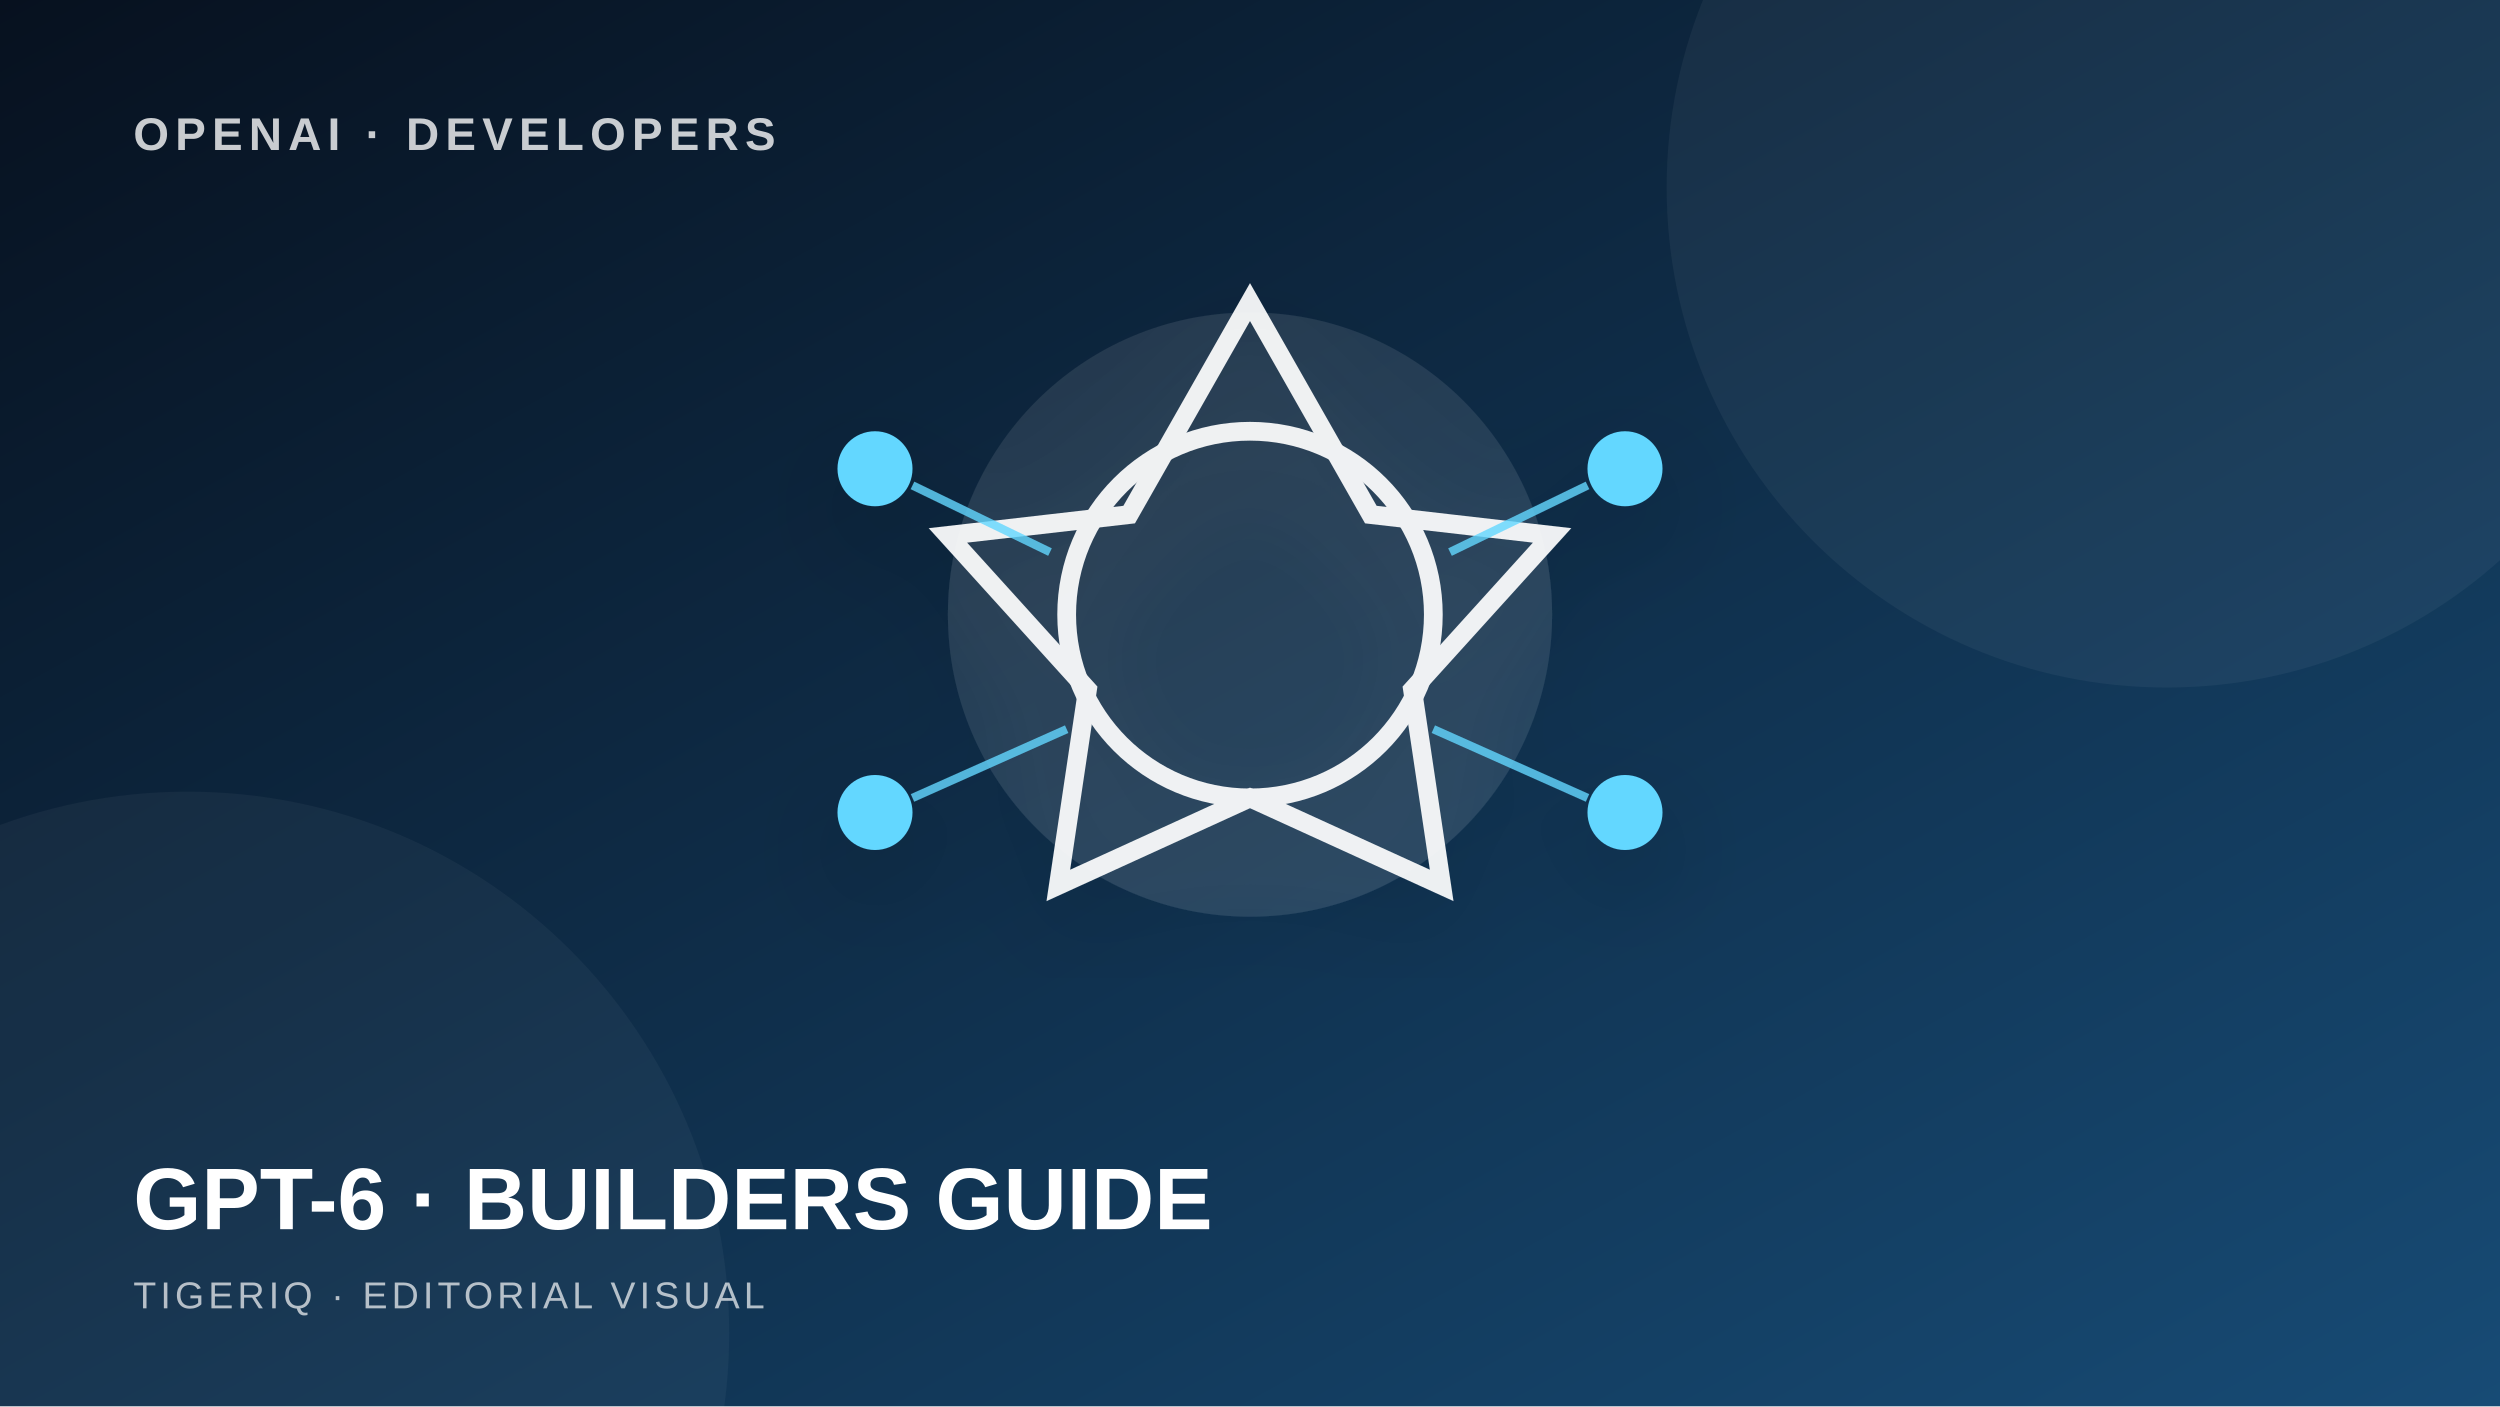
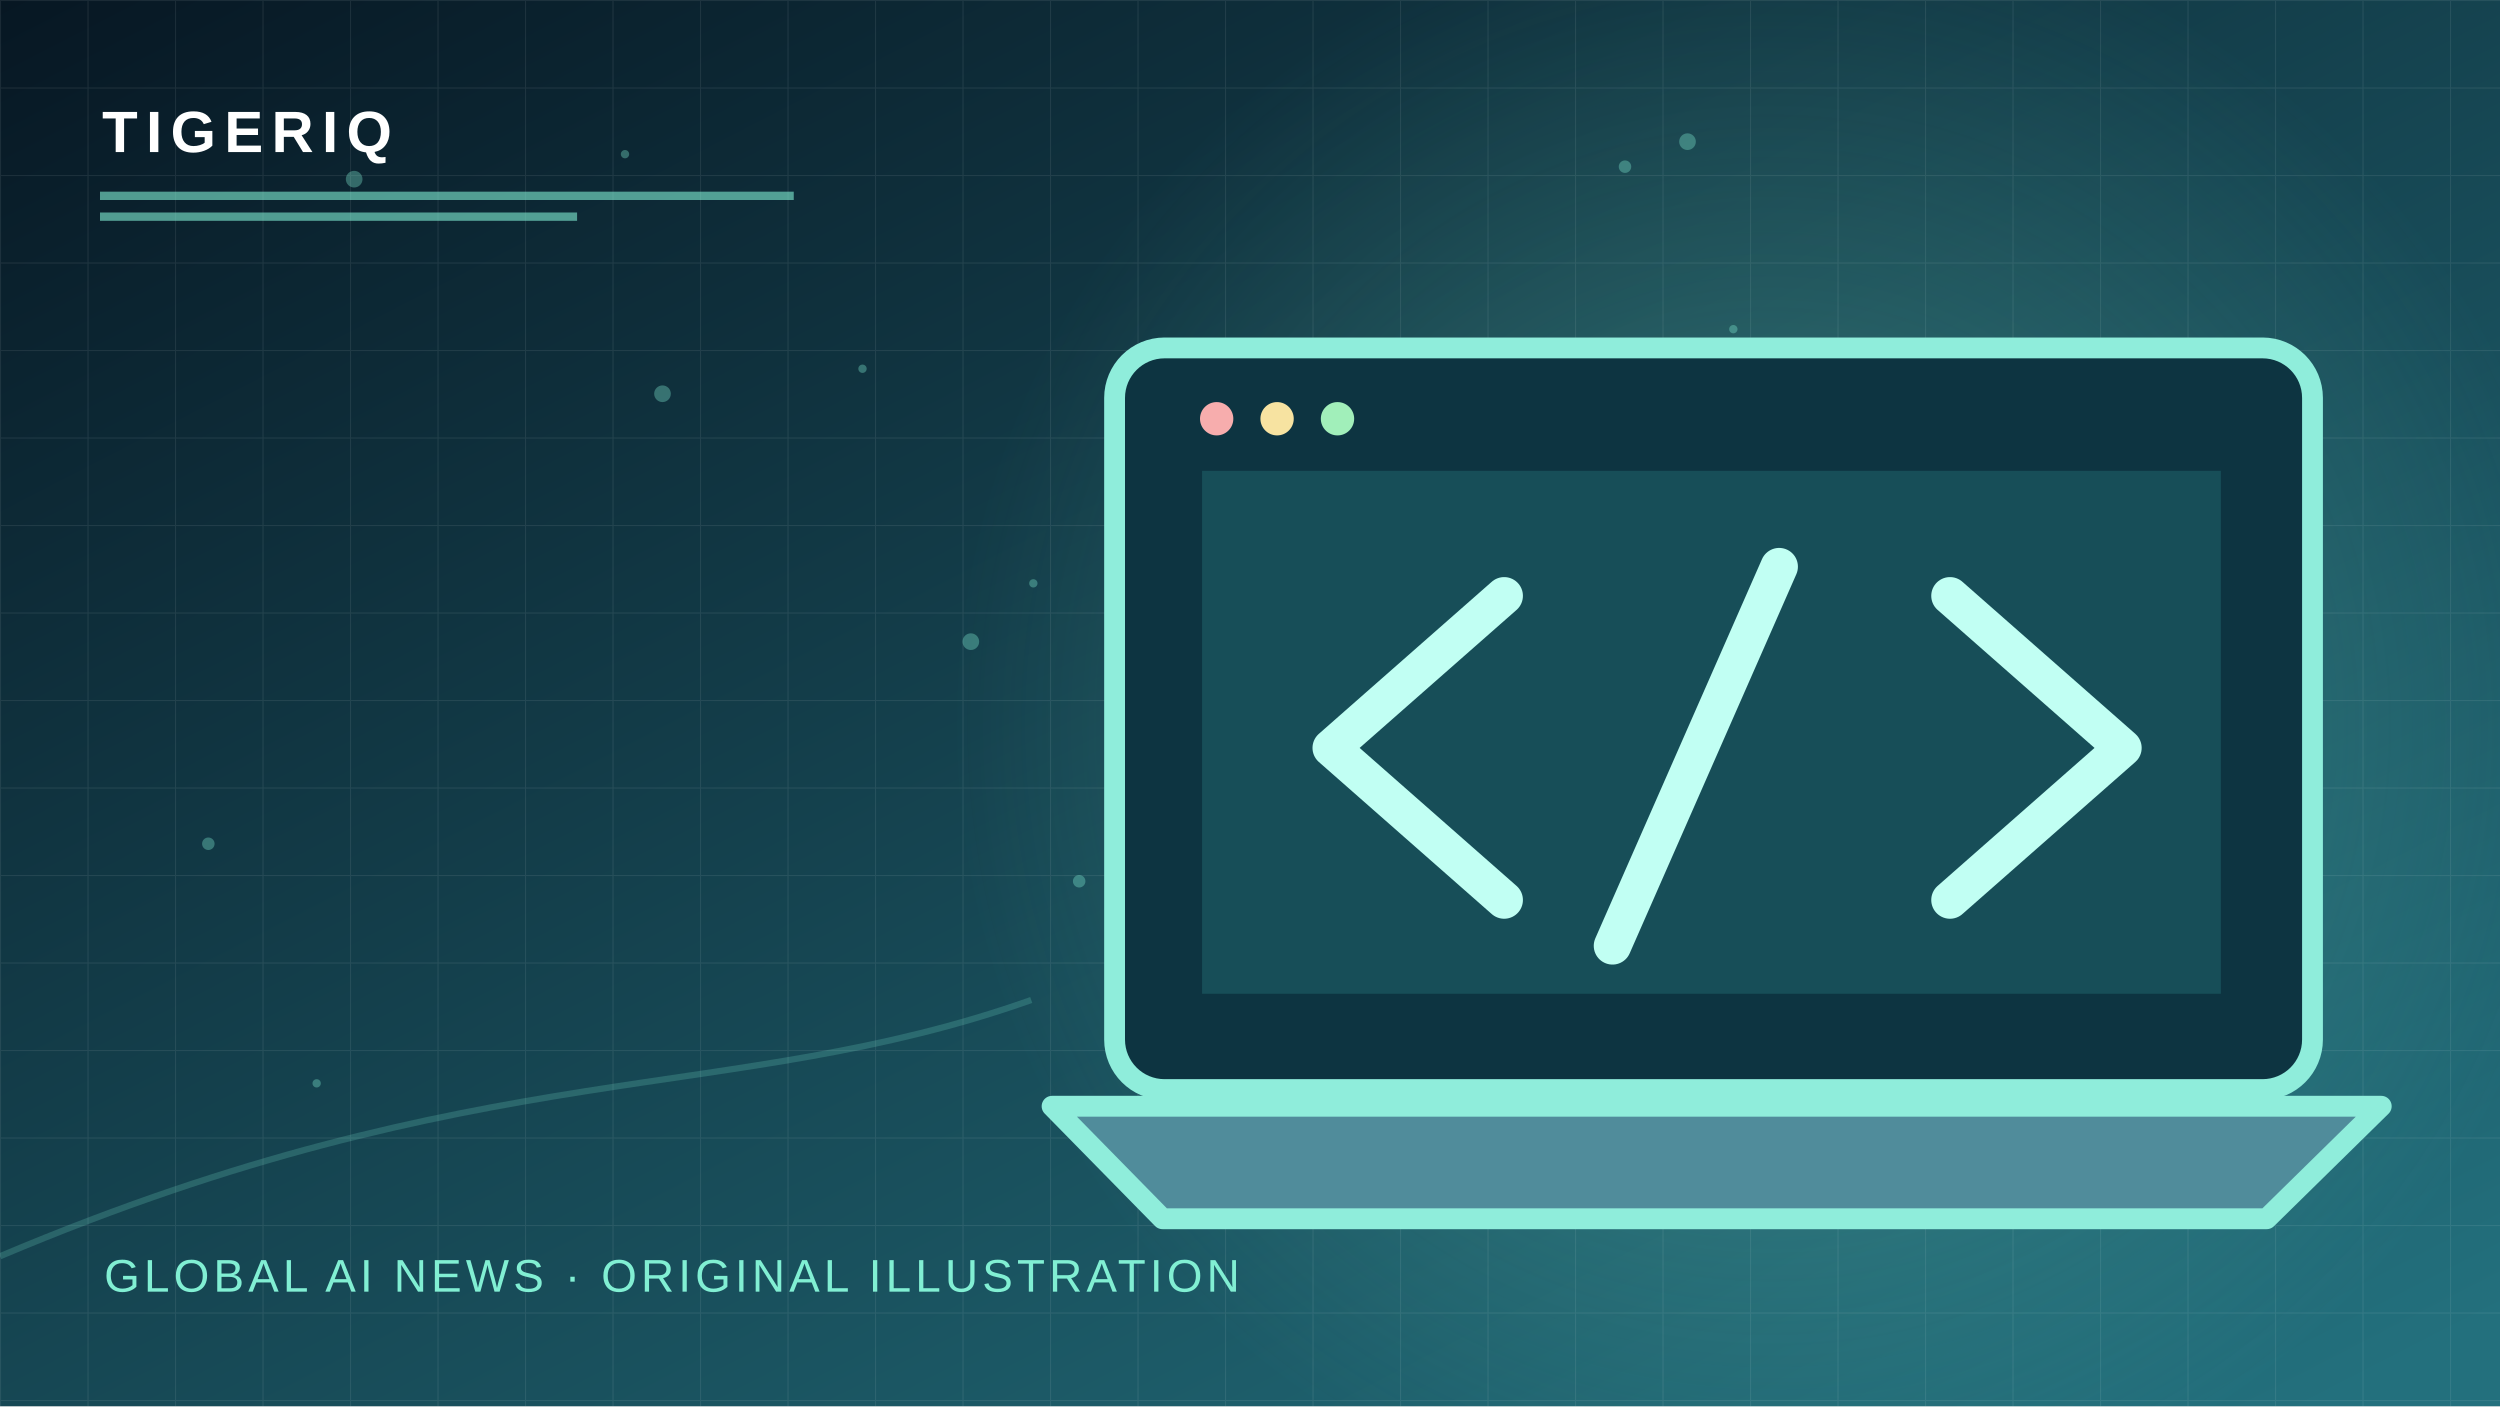
- <svg xmlns="http://www.w3.org/2000/svg" width="1200" height="675" viewBox="0 0 1200 675">
+ <svg xmlns="http://www.w3.org/2000/svg" width="1200" height="675" viewBox="0 0 1200 675" data-topic="code">
  <defs>
-     <linearGradient id="bg" x1="0" y1="0" x2="1" y2="1">
-       <stop stop-color="#07111f" />
-       <stop offset="1" stop-color="#174b75" />
+     <linearGradient id="b" x2=".93" y2="1">
+       <stop stop-color="#071723" />
+       <stop offset="1" stop-color="#23707d" />
    </linearGradient>
-     <filter id="s">
-       <feDropShadow dx="0" dy="18" stdDeviation="24" flood-opacity=".22" />
-     </filter>
+     <radialGradient id="h">
+       <stop stop-color="#81efd3" stop-opacity=".3" />
+       <stop offset="1" stop-color="#81efd3" stop-opacity="0" />
+     </radialGradient>
+     <pattern id="g" width="42" height="42" patternUnits="userSpaceOnUse">
+       <path d="M42 0H0V42" stroke="#fff" stroke-opacity=".08" fill="none" />
+     </pattern>
  </defs>
-   <rect width="1200" height="675" fill="url(#bg)" />
-   <circle cx="1040" cy="90" r="240" fill="white" opacity=".05" />
-   <circle cx="90" cy="640" r="260" fill="white" opacity=".04" />
-   <g filter="url(#s)">
-     <g transform="translate(600 295)">
-       <circle r="145" fill="#fff" opacity=".09" />
-       <g fill="none" stroke="#fff" stroke-width="9" opacity=".92">
-         <circle r="88" />
-         <path d="M0-150L58-48 145-38 78 36 92 130 0 88-92 130-78 36-145-38-58-48Z" />
-       </g>
-       <g fill="#63d7ff">
-         <circle cx="-180" cy="-70" r="18" />
-         <circle cx="180" cy="-70" r="18" />
-         <circle cx="-180" cy="95" r="18" />
-         <circle cx="180" cy="95" r="18" />
-       </g>
-       <g stroke="#63d7ff" stroke-width="4" opacity=".8">
-         <path d="M-162-62L-96-30M162-62L96-30M-162 88L-88 55M162 88L88 55" />
-       </g>
-     </g>
+   <rect width="1200" height="675" fill="url(#b)" />
+   <rect width="1200" height="675" fill="url(#g)" />
+   <circle cx="850" cy="348" r="398" fill="url(#h)" />
+   <circle cx="832" cy="158" r="2" fill="#81efd3" opacity=".35" />
+   <circle cx="518" cy="423" r="3" fill="#81efd3" opacity=".35" />
+   <circle cx="170" cy="86" r="4" fill="#81efd3" opacity=".35" />
+   <circle cx="946" cy="314" r="2" fill="#81efd3" opacity=".35" />
+   <circle cx="632" cy="542" r="3" fill="#81efd3" opacity=".35" />
+   <circle cx="318" cy="189" r="4" fill="#81efd3" opacity=".35" />
+   <circle cx="1094" cy="417" r="2" fill="#81efd3" opacity=".35" />
+   <circle cx="780" cy="80" r="3" fill="#81efd3" opacity=".35" />
+   <circle cx="466" cy="308" r="4" fill="#81efd3" opacity=".35" />
+   <circle cx="152" cy="520" r="2" fill="#81efd3" opacity=".35" />
+   <circle cx="928" cy="183" r="3" fill="#81efd3" opacity=".35" />
+   <circle cx="614" cy="411" r="4" fill="#81efd3" opacity=".35" />
+   <circle cx="300" cy="74" r="2" fill="#81efd3" opacity=".35" />
+   <circle cx="1076" cy="286" r="3" fill="#81efd3" opacity=".35" />
+   <circle cx="728" cy="514" r="4" fill="#81efd3" opacity=".35" />
+   <circle cx="414" cy="177" r="2" fill="#81efd3" opacity=".35" />
+   <circle cx="100" cy="405" r="3" fill="#81efd3" opacity=".35" />
+   <circle cx="810" cy="68" r="4" fill="#81efd3" opacity=".35" />
+   <circle cx="496" cy="280" r="2" fill="#81efd3" opacity=".35" />
+   <path d="M0 603c232-98 351-72 495-123" stroke="#81efd3" stroke-opacity=".2" stroke-width="3" fill="none" />
+   <g stroke="#8feddb" stroke-width="10" stroke-linejoin="round">
+     <rect x="535" y="167" width="575" height="356" rx="24" fill="#0d3441" />
+     <path d="M577 226h489v251H577z" fill="#174e58" stroke-width="0" />
+     <path d="m722 286-83 73 83 73m214-146 83 73-83 73m-82-160-80 182" fill="none" stroke="#c1fff3" stroke-width="18" stroke-linecap="round" />
+     <path d="M505 531h638l-55 54H558z" fill="#508c9b" />
  </g>
-   <text x="64" y="72" fill="white" opacity=".78" font-family="Arial,sans-serif" font-size="22" font-weight="700" letter-spacing="3">OPENAI · DEVELOPERS</text>
-   <text x="64" y="590" fill="white" font-family="Arial,sans-serif" font-size="42" font-weight="700">GPT-6 · BUILDERS GUIDE</text>
-   <text x="64" y="628" fill="white" opacity=".68" font-family="Arial,sans-serif" font-size="18" letter-spacing="2">TIGERIQ · EDITORIAL VISUAL</text>
+   <circle cx="584" cy="201" r="8" fill="#f7adad" />
+   <circle cx="613" cy="201" r="8" fill="#f7e3a1" />
+   <circle cx="642" cy="201" r="8" fill="#a1efba" />
+   <path d="M48 94h333M48 104h229" stroke="#81efd3" stroke-width="4" stroke-opacity=".6" />
+   <text x="49" y="73" font-family="Arial,sans-serif" font-size="28" letter-spacing="4" font-weight="bold" fill="#ffffff">TIGERIQ</text>
+   <text x="50" y="620" font-family="Arial,sans-serif" font-size="22" letter-spacing="2" fill="#81efd3">GLOBAL AI NEWS · ORIGINAL ILLUSTRATION</text>
</svg>
